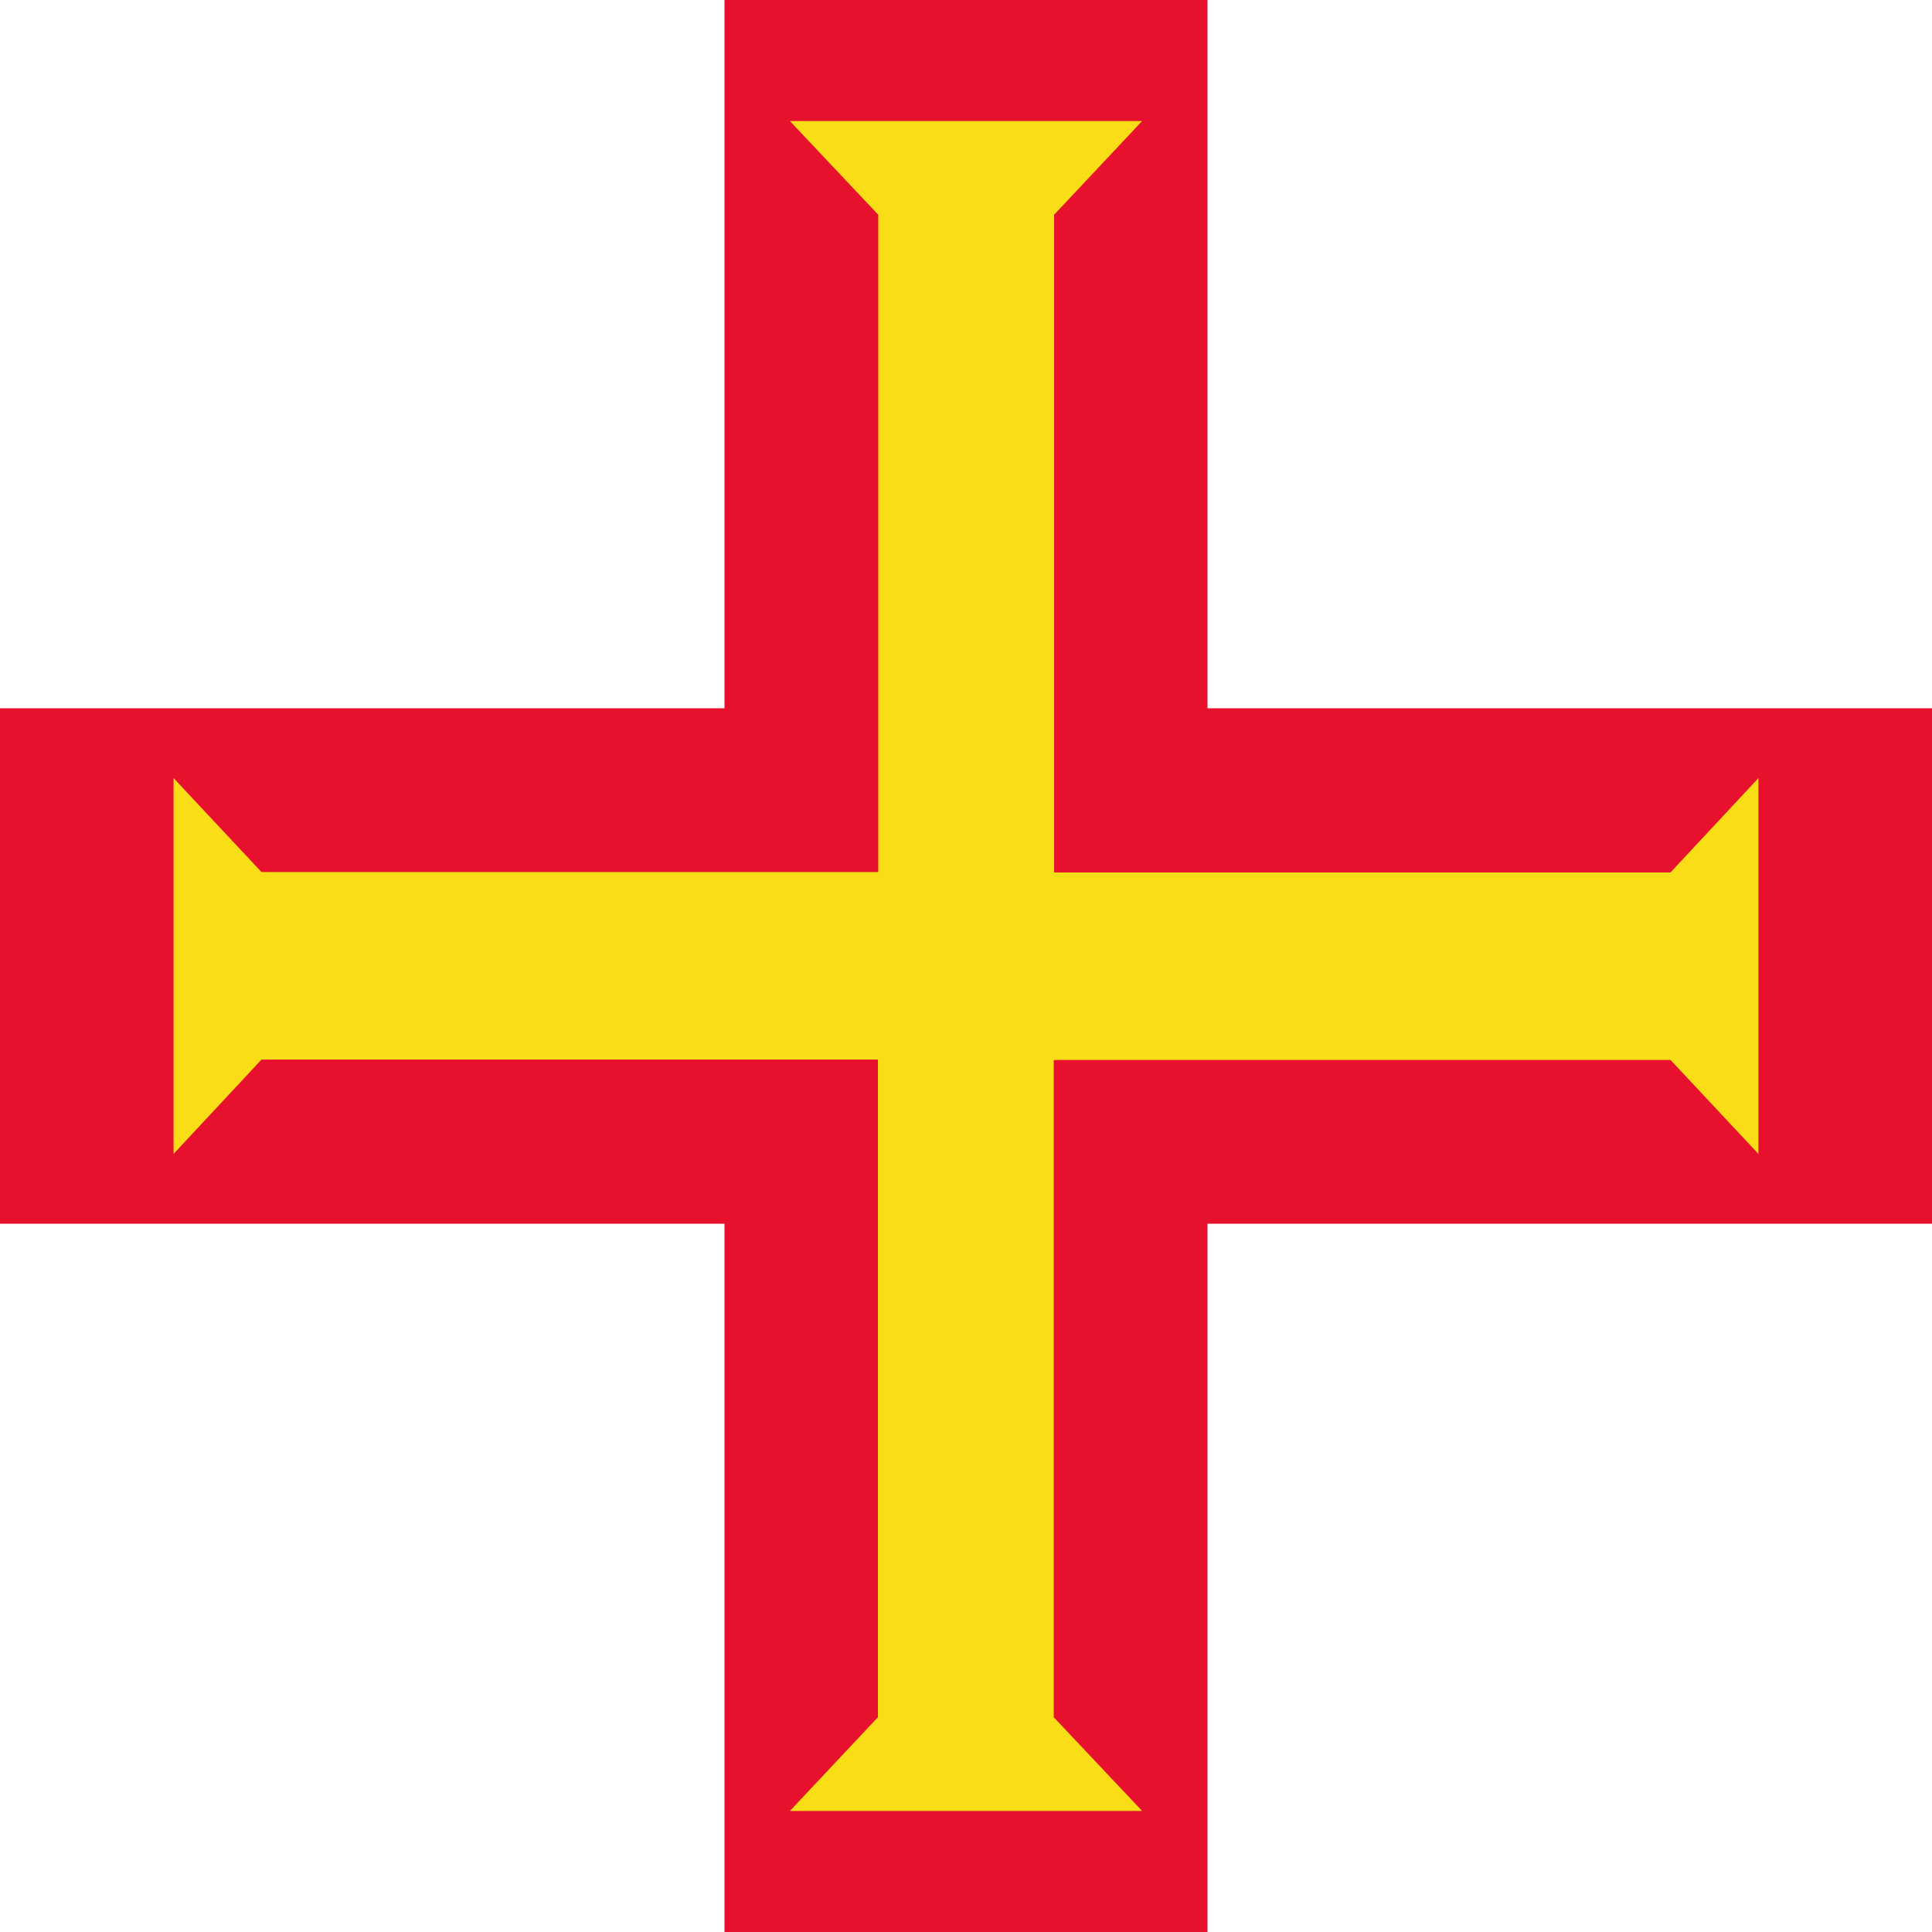
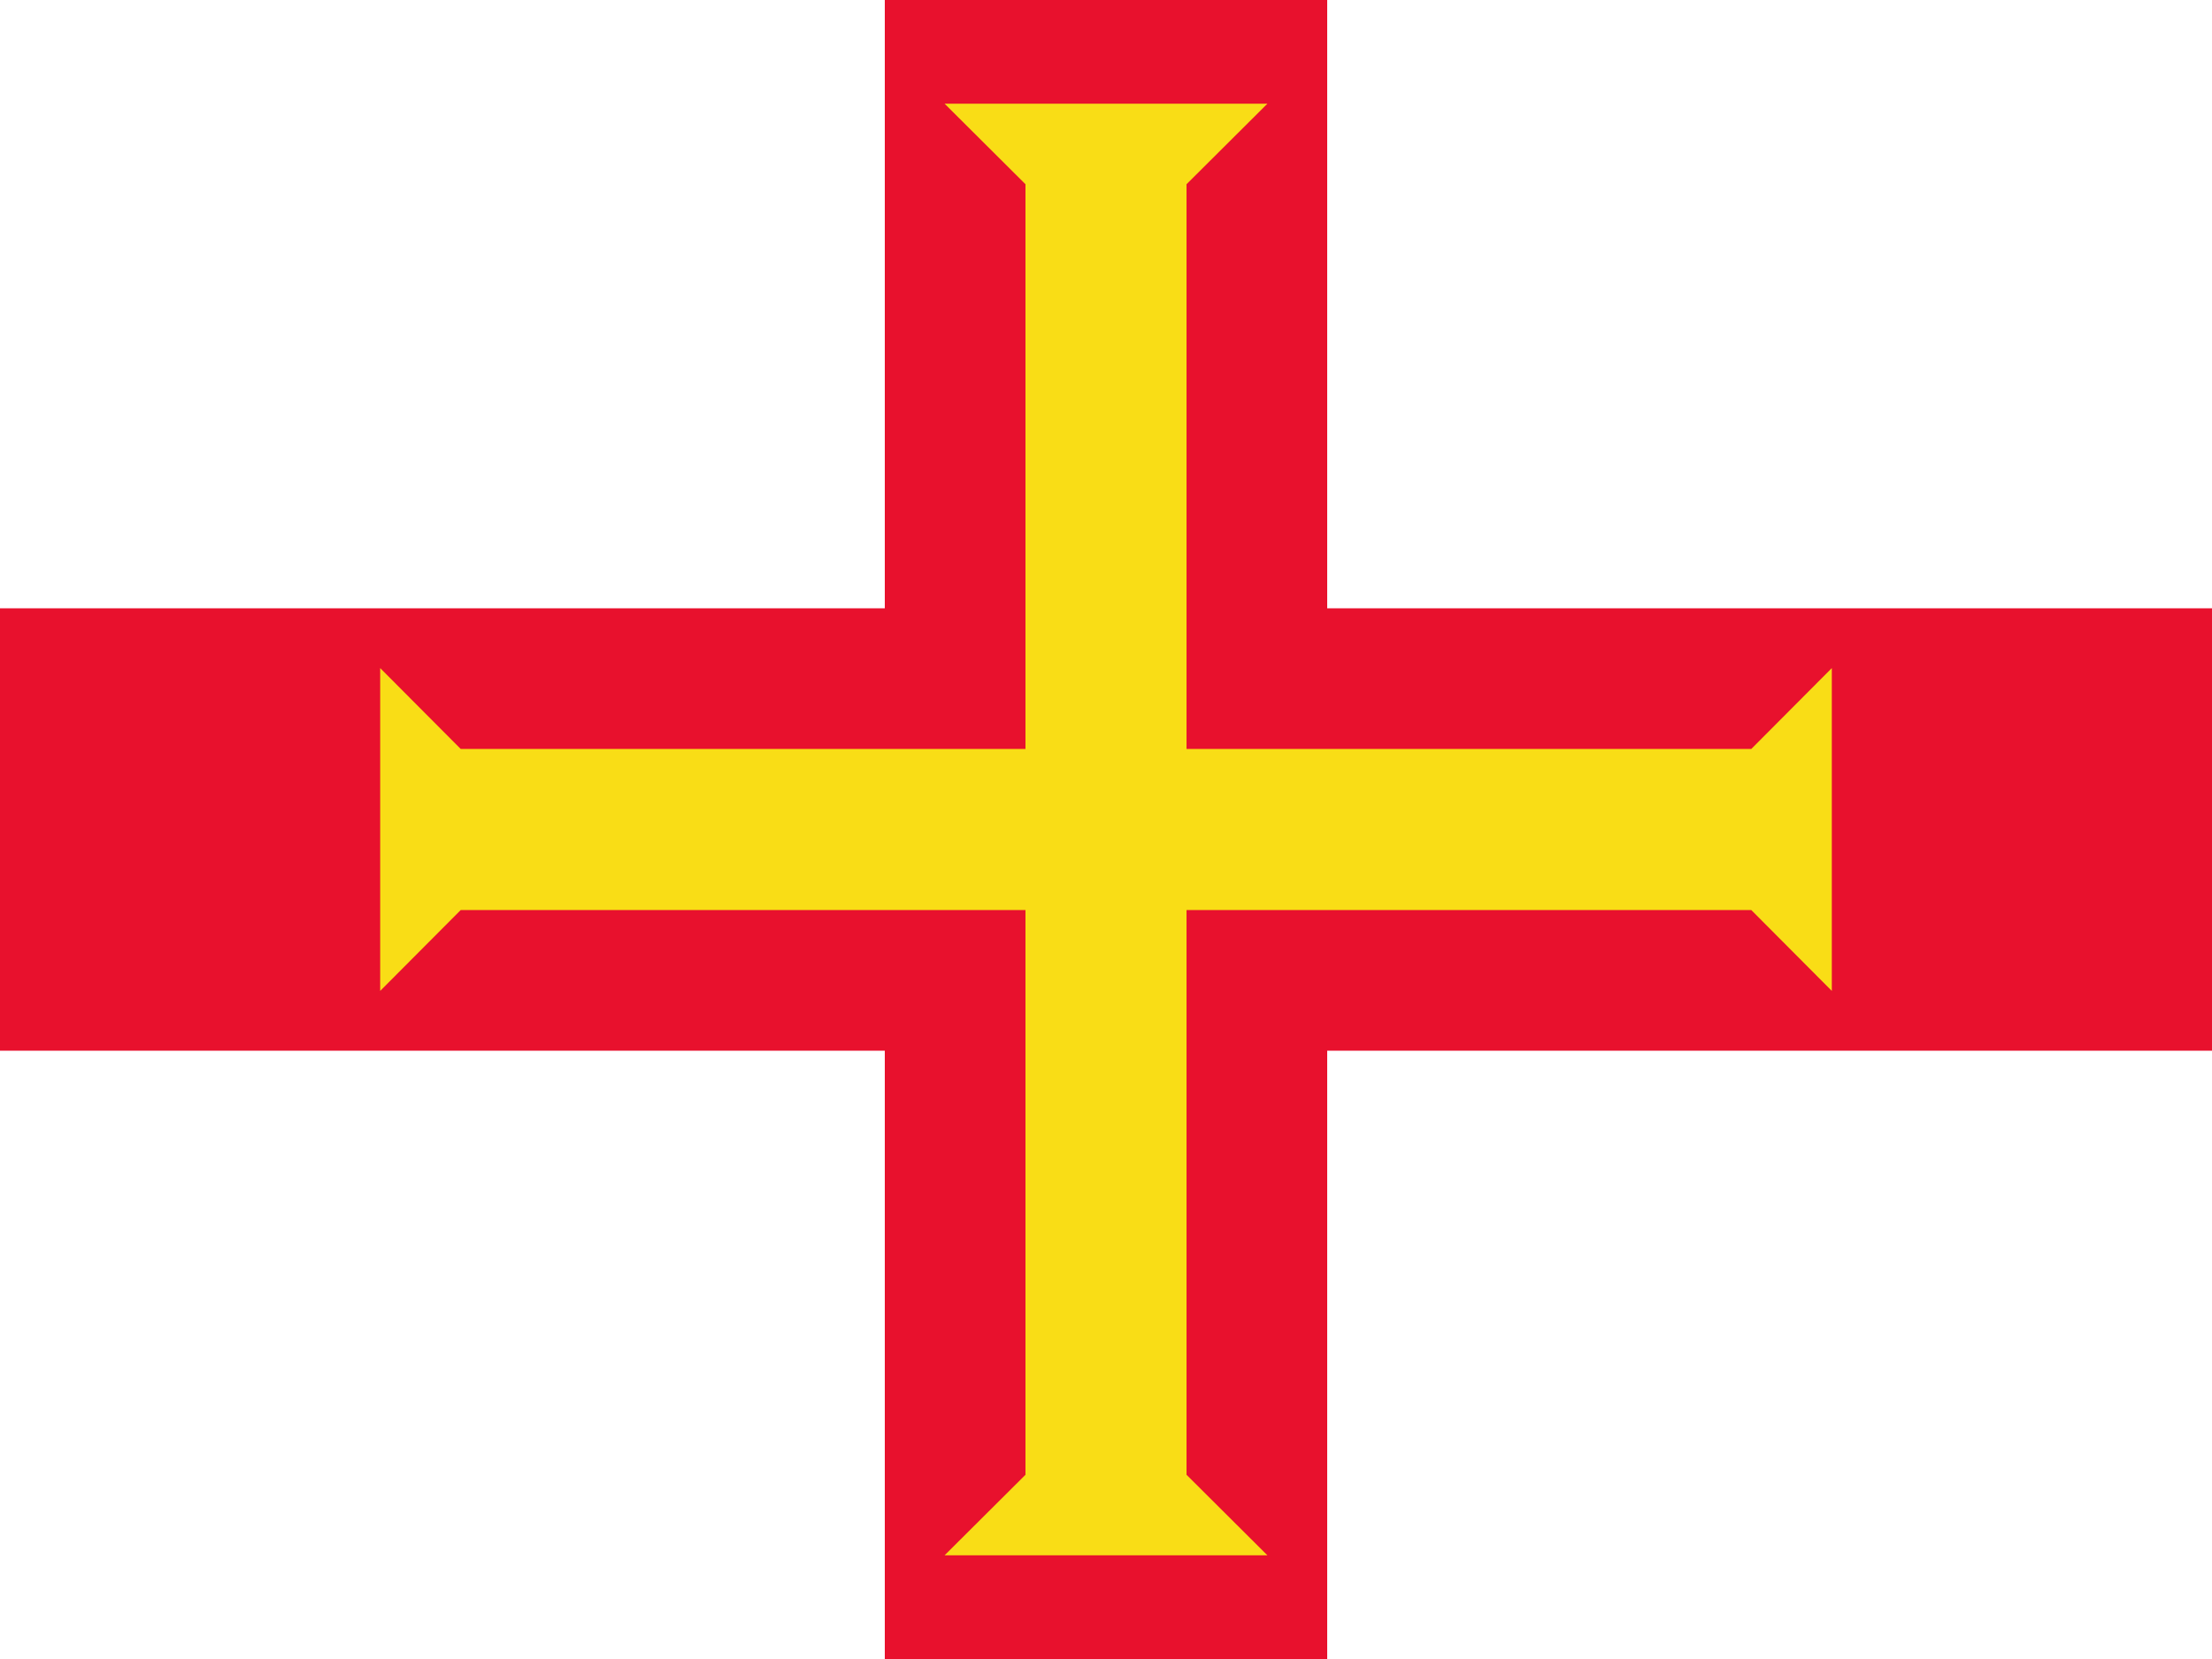
- <svg xmlns="http://www.w3.org/2000/svg" xmlns:xlink="http://www.w3.org/1999/xlink" id="flag-icons-gg" viewBox="0 0 512 512">
-   <path fill="#fff" d="M0 0h512v512H0z" />
-   <path fill="#e8112d" d="M192 0h128v512H192z" />
-   <path fill="#e8112d" d="M0 187.7h512v136.6H0z" />
-   <path id="gg-a" fill="#f9dd16" d="m46 305.8 23.3-25h210v-49.7h-210L46 206.2z" />
-   <use xlink:href="#gg-a" width="36" height="24" transform="matrix(0 1.06667 -.9375 0 496 -17)" />
-   <use xlink:href="#gg-a" width="36" height="24" transform="matrix(0 -1.06667 .9375 0 16 529)" />
-   <use xlink:href="#gg-a" width="36" height="24" transform="rotate(180 256 256)" />
+ <svg xmlns="http://www.w3.org/2000/svg" xmlns:xlink="http://www.w3.org/1999/xlink" id="flag-icons-gg" viewBox="0 0 640 480">
+   <path fill="#fff" d="M0 0h640v480H0z" />
+   <path fill="#e8112d" d="M256 0h128v480H256z" />
+   <path fill="#e8112d" d="M0 176h640v128H0z" />
+   <path id="gg-a" fill="#f9dd16" d="m110 286.7 23.3-23.4h210v-46.6h-210L110 193.3z" />
+   <use xlink:href="#gg-a" width="36" height="24" transform="rotate(90 320 240)" />
+   <use xlink:href="#gg-a" width="36" height="24" transform="rotate(-90 320 240)" />
+   <use xlink:href="#gg-a" width="36" height="24" transform="rotate(180 320 240)" />
</svg>
